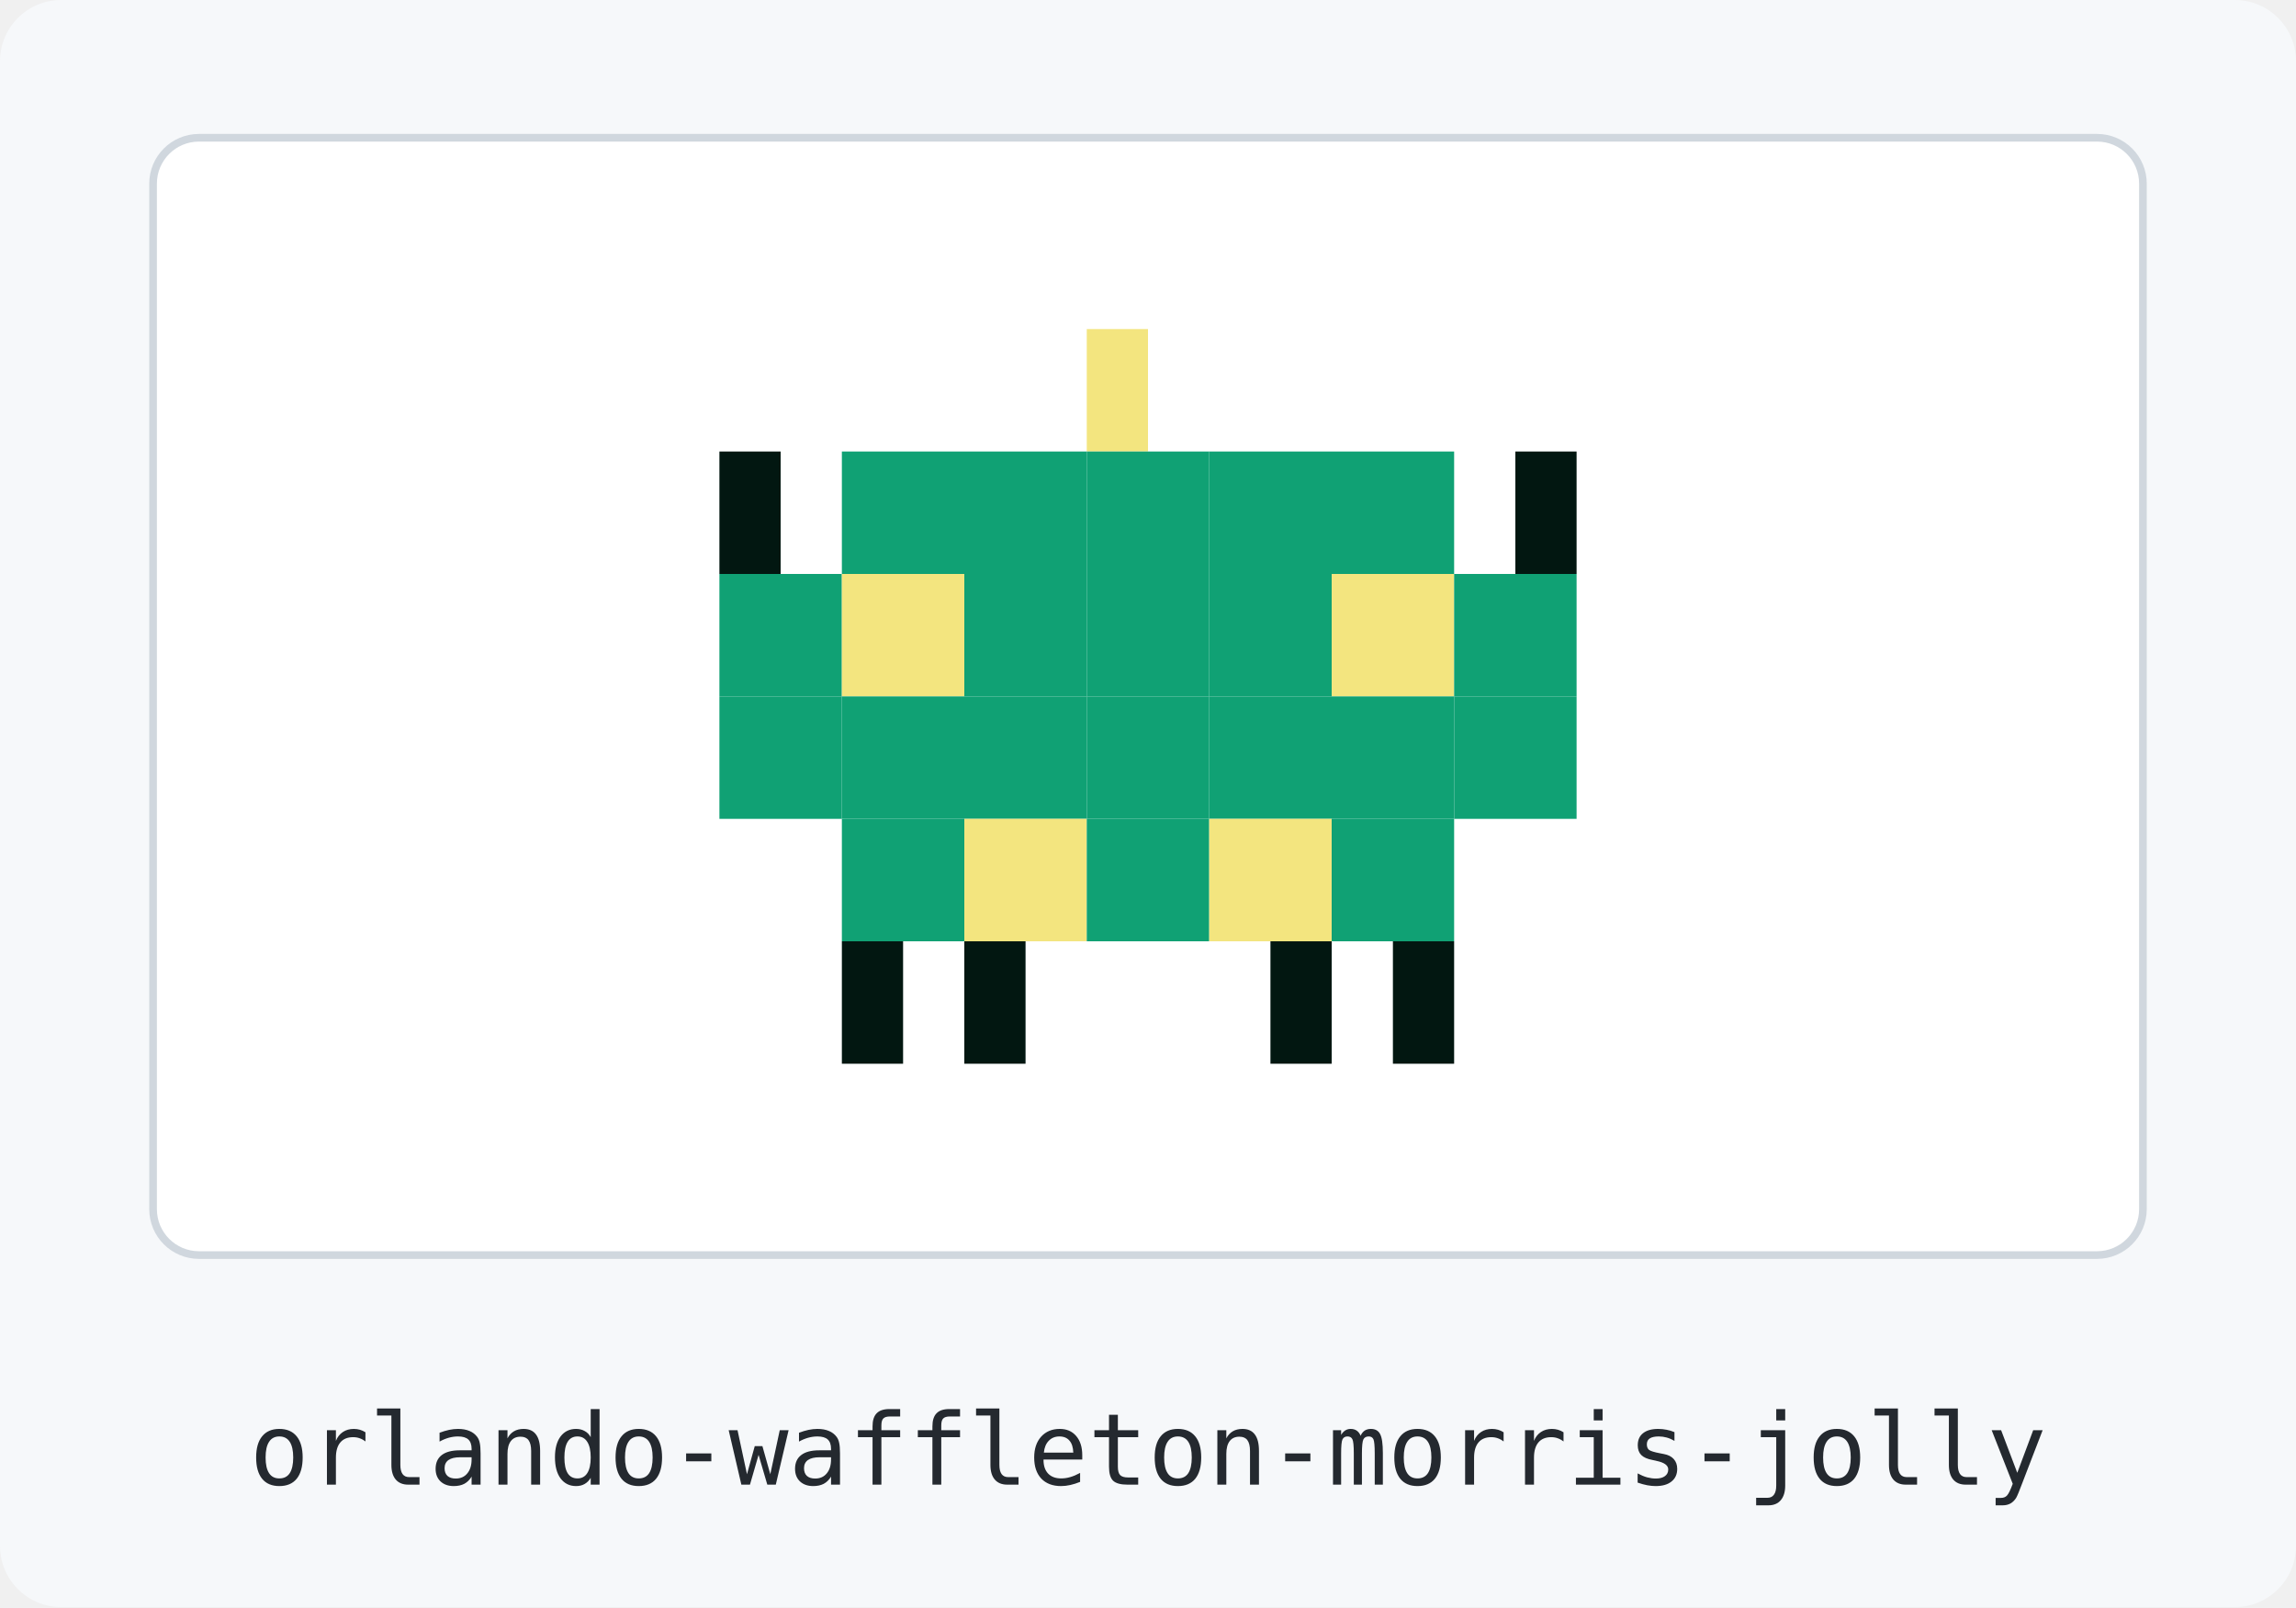
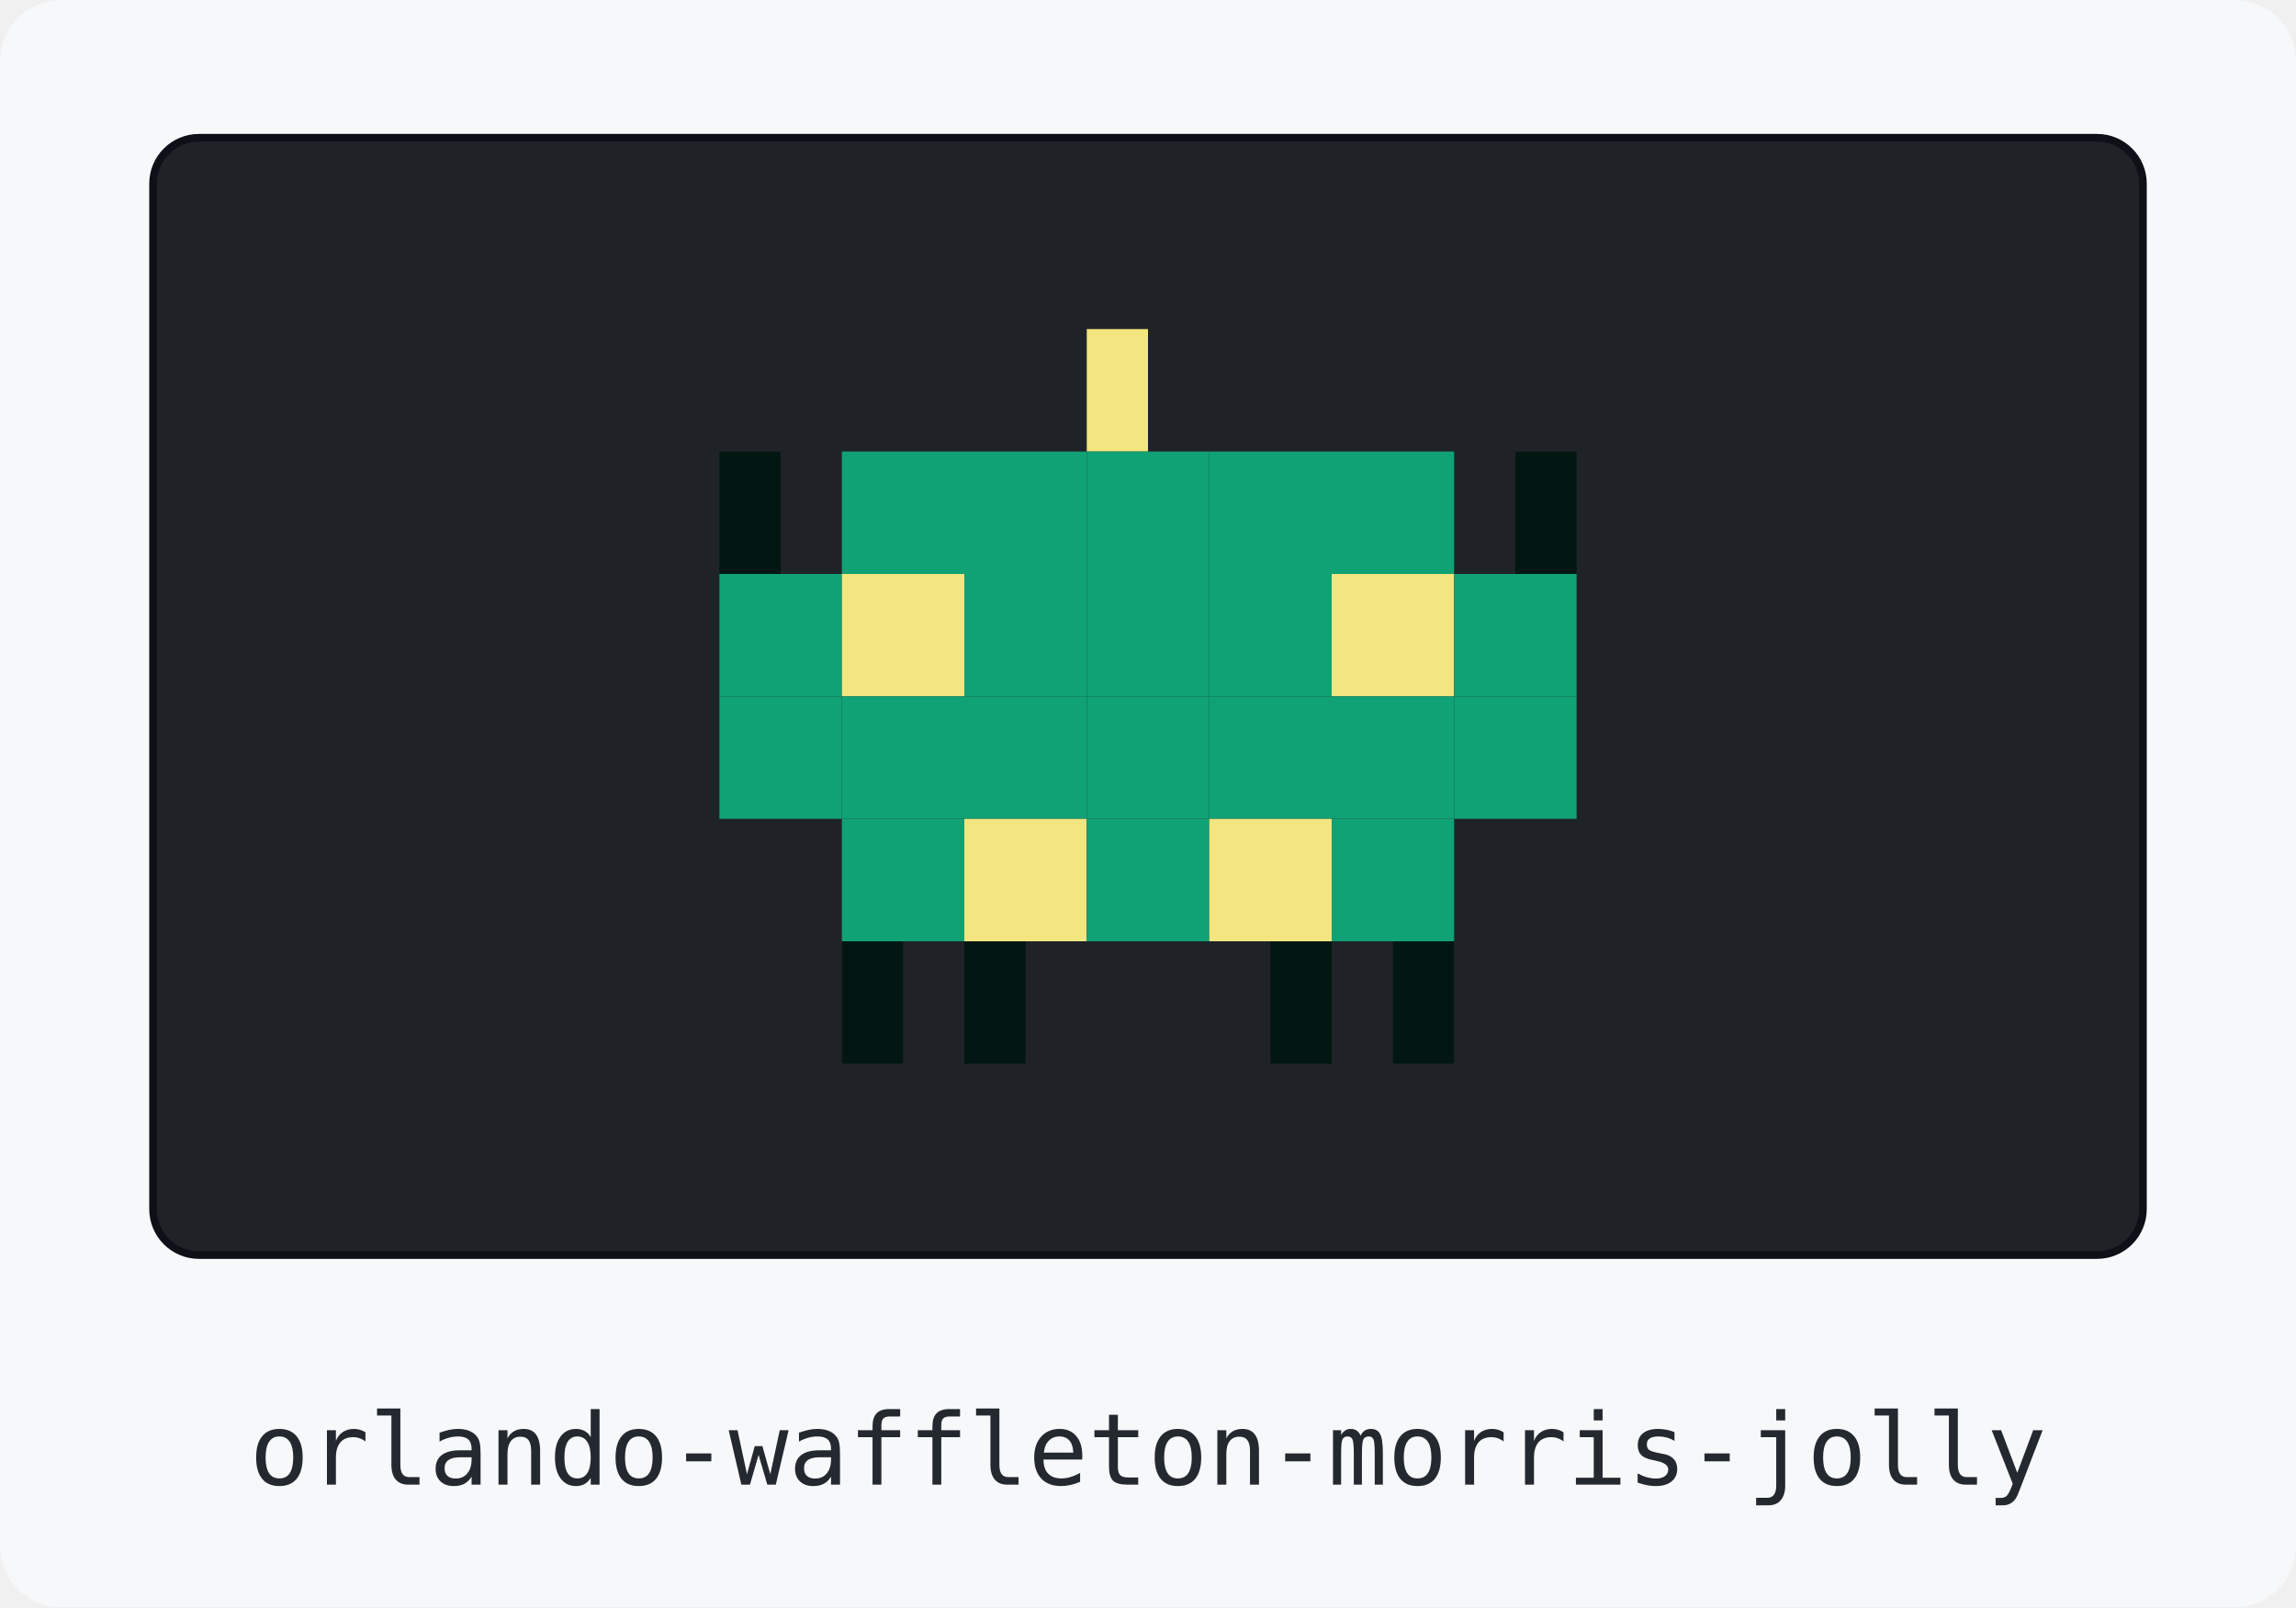
<svg xmlns="http://www.w3.org/2000/svg" width="300" height="210" viewBox="0 0 300 210" role="img" aria-label="orlando-waffleton-morris-jolly clingon">
  <rect width="300" height="210" rx="8" fill="#f6f8fa" />
-   <rect x="20" y="18" width="260" height="146" rx="6" fill="#ffffff" stroke="#d0d7de" />
+   <rect x="20" y="18" width="260" height="146" rx="6" fill="#1f2328" stroke="#0d1117" />
  <rect x="142" y="43" width="8" height="16" fill="#f3e57f" />
  <rect x="94" y="59" width="8" height="16" fill="#021711" />
  <rect x="110" y="59" width="16" height="16" fill="#10a174" />
  <rect x="126" y="59" width="16" height="16" fill="#10a174" />
  <rect x="142" y="59" width="16" height="16" fill="#10a174" />
  <rect x="158" y="59" width="16" height="16" fill="#10a174" />
  <rect x="174" y="59" width="16" height="16" fill="#10a174" />
  <rect x="198" y="59" width="8" height="16" fill="#021711" />
  <rect x="94" y="75" width="16" height="16" fill="#10a174" />
  <rect x="110" y="75" width="16" height="16" fill="#f3e57f" />
  <rect x="126" y="75" width="16" height="16" fill="#10a174" />
  <rect x="142" y="75" width="16" height="16" fill="#10a174" />
  <rect x="158" y="75" width="16" height="16" fill="#10a174" />
  <rect x="174" y="75" width="16" height="16" fill="#f3e57f" />
  <rect x="190" y="75" width="16" height="16" fill="#10a174" />
  <rect x="94" y="91" width="16" height="16" fill="#10a174" />
  <rect x="110" y="91" width="16" height="16" fill="#10a174" />
  <rect x="126" y="91" width="16" height="16" fill="#10a174" />
  <rect x="142" y="91" width="16" height="16" fill="#10a174" />
  <rect x="158" y="91" width="16" height="16" fill="#10a174" />
  <rect x="174" y="91" width="16" height="16" fill="#10a174" />
  <rect x="190" y="91" width="16" height="16" fill="#10a174" />
  <rect x="110" y="107" width="16" height="16" fill="#10a174" />
  <rect x="126" y="107" width="16" height="16" fill="#f3e57f" />
  <rect x="142" y="107" width="16" height="16" fill="#10a174" />
  <rect x="158" y="107" width="16" height="16" fill="#f3e57f" />
  <rect x="174" y="107" width="16" height="16" fill="#10a174" />
  <rect x="110" y="123" width="8" height="16" fill="#021711" />
  <rect x="126" y="123" width="8" height="16" fill="#021711" />
  <rect x="166" y="123" width="8" height="16" fill="#021711" />
  <rect x="182" y="123" width="8" height="16" fill="#021711" />
  <text x="150" y="194" text-anchor="middle" font-family="ui-monospace, SFMono-Regular, Menlo, Consolas, monospace" font-size="13" font-weight="400" fill="#24292f">orlando-waffleton-morris-jolly</text>
</svg>
